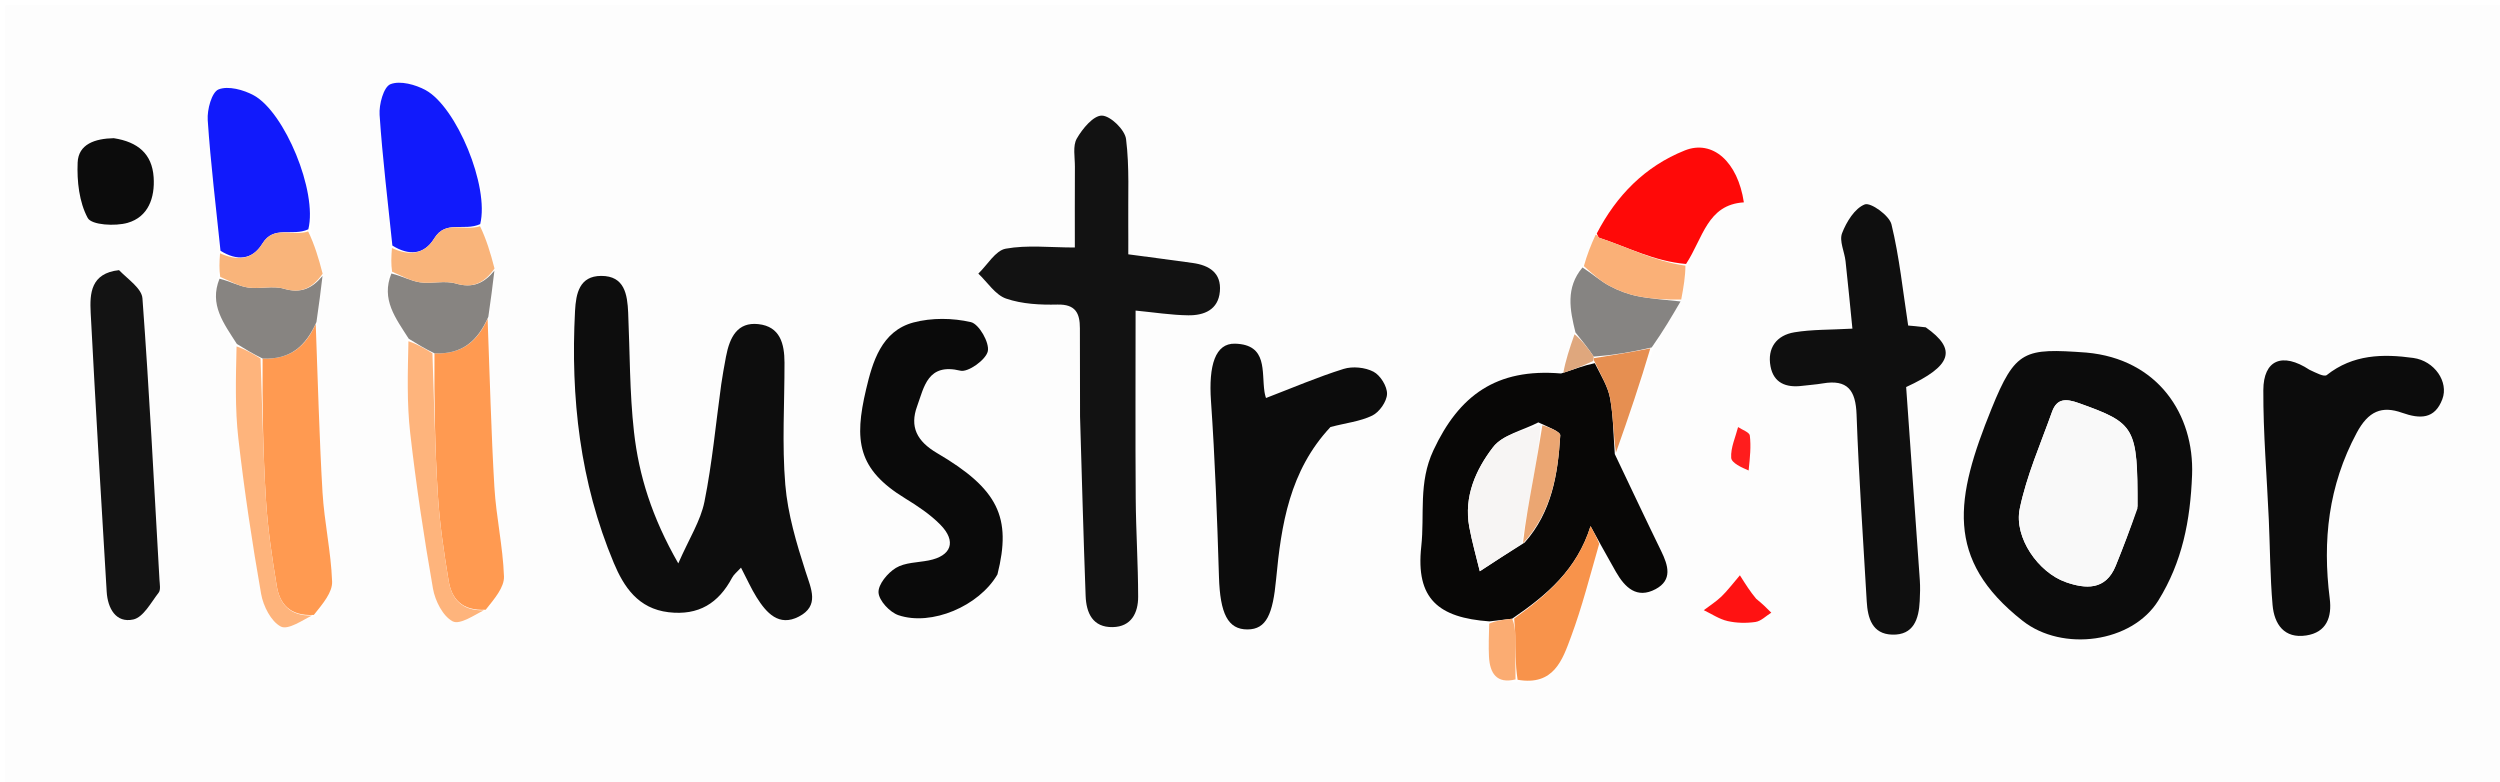
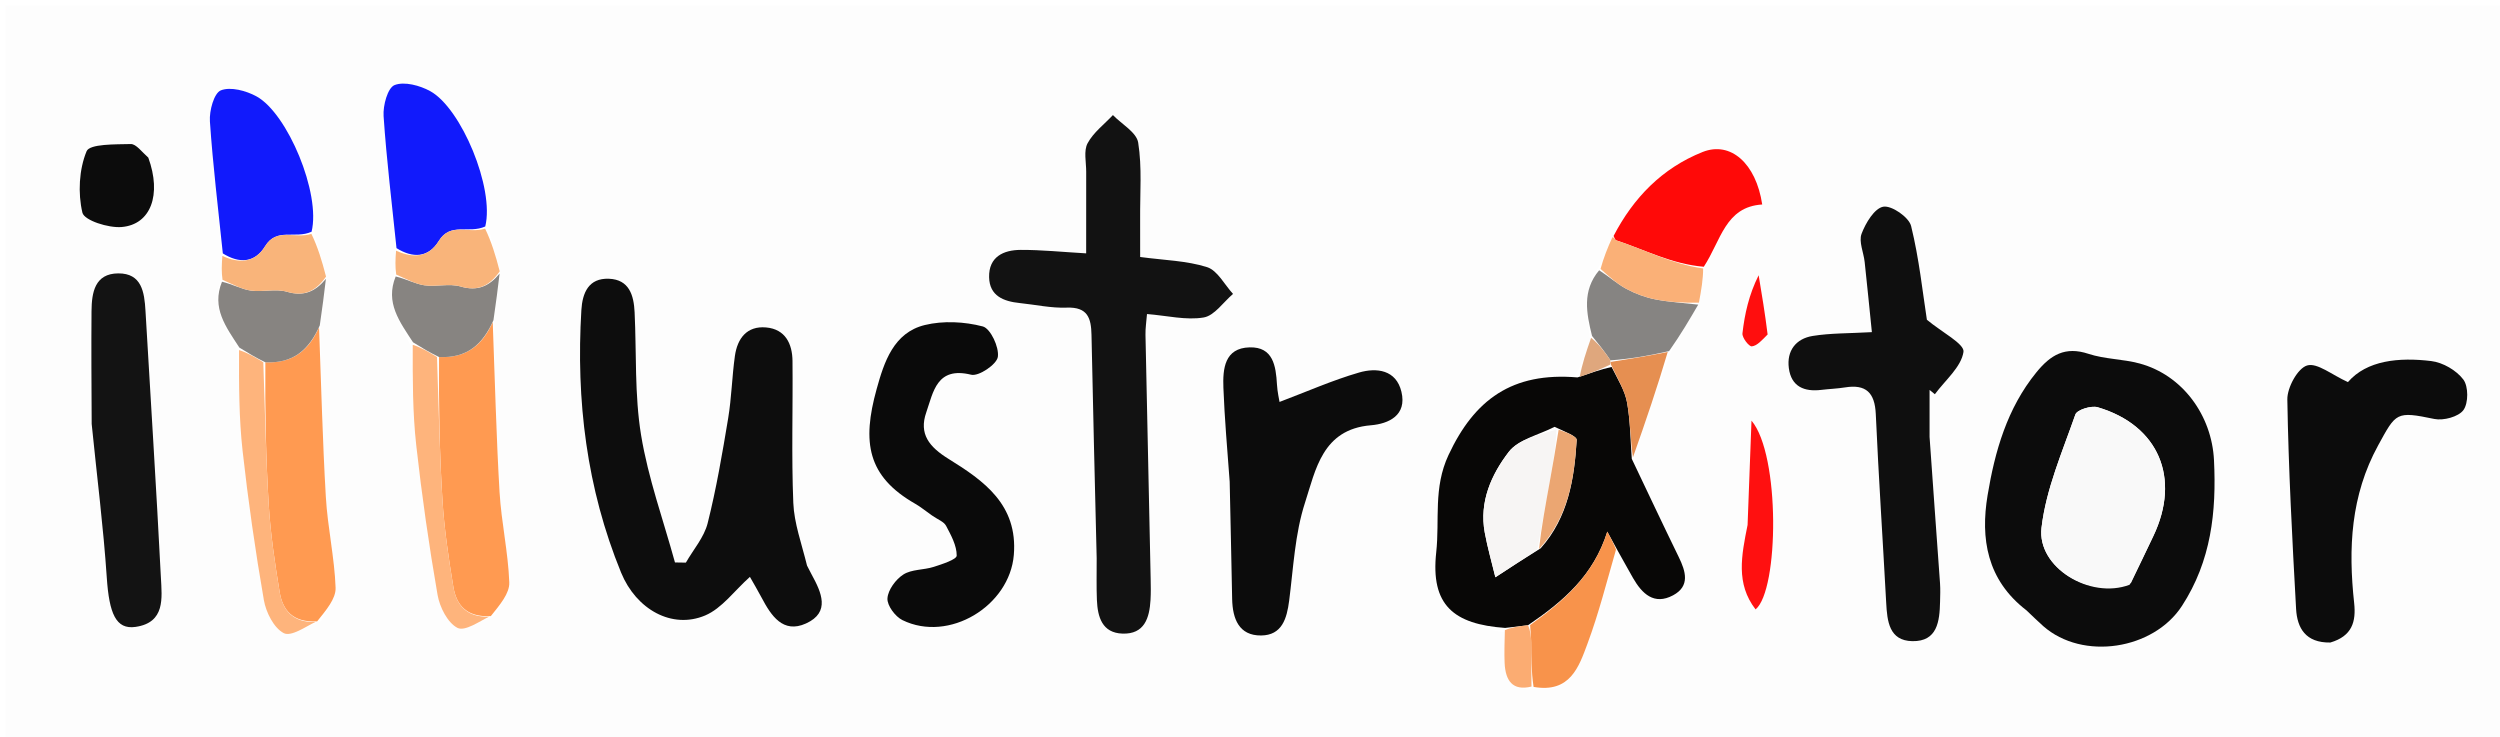
- <svg xmlns="http://www.w3.org/2000/svg" version="1.1" id="Layer_1" x="0px" y="0px" width="100%" viewBox="0 0 480 150" enable-background="new 0 0 480 150" xml:space="preserve">
-   <path fill="#FDFDFD" opacity="1" stroke="none" d=" M309,151   C206,151 103.5,151 1,151   C1,101 1,51 1,1   C161,1 321,1 481,1   C481,51 481,101 481,151   C423.833,151 366.667,151 309,151  M291.839,130.961   C298.344,131.729 299.991,126.697 301.639,122.257   C303.764,116.531 305.274,110.577 307.651,105.104   C308.525,106.679 309.378,108.267 310.276,109.828   C311.993,112.812 314.282,115.034 317.877,113.113   C321.153,111.362 320.297,108.572 318.954,105.821   C315.933,99.634 313.006,93.4 310.488,86.611   C312.731,79.962 314.975,73.312 317.742,66.33   C319.382,63.513 321.023,60.696 322.925,57.146   C323.263,55.062 323.601,52.978 324.185,50.248   C327.001,45.684 327.785,39.295 334.822,38.853   C333.652,31.038 328.811,26.753 323.484,28.882   C315.821,31.945 310.358,37.548 306.137,45.319   C305.418,47.123 304.699,48.928 303.452,51.249   C300.558,55.246 301.42,59.53 302.129,64.53   C301.35,66.897 300.571,69.264 298.926,71.857   C287.272,70.653 280.128,75.952 275.215,86.461   C272.293,92.709 273.557,98.776 272.883,104.922   C271.779,114.992 276.197,118.603 285.873,120.164   C285.869,122.118 285.787,124.076 285.881,126.026   C286.036,129.257 287.355,131.35 291.839,130.961  M74.745,52.636   C73.124,57.499 75.969,61.096 78.086,65.809   C78.283,71.602 78.104,77.438 78.761,83.179   C79.905,93.168 81.397,103.128 83.134,113.032   C83.543,115.36 85.038,118.321 86.915,119.297   C88.318,120.027 91.137,118.034 94.016,117.024   C94.988,114.904 96.839,112.753 96.765,110.67   C96.56,104.927 95.258,99.23 94.92,93.483   C94.289,82.733 94.033,71.961 93.898,60.46   C94.24,57.633 94.582,54.805 94.973,51.134   C94.175,48.536 93.378,45.937 92.641,42.53   C93.991,35.78 87.647,20.561 81.744,17.317   C79.774,16.234 76.813,15.433 74.964,16.166   C73.655,16.686 72.746,20.047 72.882,22.058   C73.447,30.437 74.476,38.785 75.164,48.108   C75.114,49.386 75.064,50.665 74.745,52.636  M41.745,53.636   C40.124,58.499 42.969,62.096 45.086,66.809   C45.283,72.602 45.104,78.438 45.761,84.179   C46.905,94.168 48.397,104.128 50.134,114.032   C50.543,116.36 52.038,119.321 53.915,120.297   C55.318,121.027 58.137,119.034 61.016,118.024   C61.988,115.904 63.839,113.753 63.765,111.67   C63.56,105.927 62.258,100.23 61.92,94.483   C61.289,83.733 61.033,72.961 60.898,61.46   C61.24,58.633 61.582,55.805 61.973,52.134   C61.175,49.536 60.378,46.937 59.641,43.53   C60.991,36.78 54.647,21.561 48.744,18.317   C46.774,17.234 43.813,16.433 41.964,17.166   C40.655,17.686 39.746,21.047 39.882,23.058   C40.447,31.437 41.476,39.785 42.164,49.108   C42.114,50.387 42.064,51.665 41.745,53.636  M139.293,68.873   C139.018,70.513 138.705,72.149 138.477,73.796   C137.436,81.313 136.747,88.899 135.255,96.325   C134.516,100.006 132.318,103.394 130.231,108.17   C125.151,99.294 122.66,91.275 121.724,82.913   C120.876,75.341 120.944,67.667 120.61,60.038   C120.456,56.509 119.906,52.957 115.421,52.974   C111.262,52.99 110.583,56.324 110.406,59.7   C109.531,76.34 111.364,92.601 117.842,108.069   C119.771,112.674 122.516,116.862 128.376,117.549   C134.132,118.225 137.966,115.821 140.575,110.902   C140.901,110.286 141.515,109.823 142.272,108.983   C143.436,111.219 144.236,113.036 145.281,114.7   C147.149,117.674 149.545,120.379 153.378,118.386   C157.365,116.312 155.759,113.115 154.674,109.744   C152.927,104.317 151.251,98.707 150.778,93.07   C150.127,85.304 150.639,77.442 150.624,69.621   C150.617,66.03 149.801,62.677 145.589,62.23   C141.634,61.81 140.113,64.652 139.293,68.873  M207.369,80.499   C207.718,91.798 208.027,103.099 208.44,114.396   C208.561,117.689 209.792,120.482 213.652,120.405   C217.211,120.335 218.528,117.671 218.525,114.588   C218.518,108.275 218.102,101.963 218.058,95.649   C217.974,83.738 218.034,71.826 218.034,59.632   C221.565,59.971 224.847,60.497 228.135,60.539   C231.163,60.577 233.915,59.503 234.218,55.939   C234.521,52.38 232.164,50.934 229.01,50.492   C224.958,49.923 220.9,49.4 216.631,48.829   C216.631,46.776 216.648,44.961 216.628,43.146   C216.567,37.654 216.878,32.113 216.202,26.696   C215.979,24.915 213.208,22.225 211.562,22.196   C209.933,22.167 207.817,24.722 206.74,26.613   C205.936,28.026 206.391,30.186 206.381,32.015   C206.351,37.302 206.37,42.59 206.37,47.52   C201.582,47.52 197.227,46.999 193.102,47.746   C191.124,48.104 189.581,50.862 187.841,52.534   C189.598,54.193 191.093,56.615 193.174,57.33   C196.238,58.382 199.729,58.555 203.023,58.476   C206.507,58.392 207.336,60.133 207.34,63.011   C207.347,68.507 207.359,74.003 207.369,80.499  M400.153,67.676   C388.679,66.84 386.967,67.13 382.368,78.49   C375.452,95.573 373.268,107.351 388.356,119.206   C395.989,125.203 409.353,123.448 414.405,115.293   C418.989,107.894 420.543,99.974 420.879,91.192   C421.321,79.606 414.334,68.918 400.153,67.676  M369.339,62.754   C368.207,62.658 367.075,62.563 366.369,62.503   C365.34,55.808 364.683,49.338 363.162,43.078   C362.746,41.367 359.163,38.811 358.041,39.246   C356.114,39.992 354.511,42.605 353.675,44.782   C353.106,46.263 354.142,48.329 354.344,50.146   C354.812,54.372 355.21,58.607 355.662,63.099   C351.412,63.336 347.914,63.24 344.524,63.802   C341.097,64.37 339.28,66.804 339.938,70.337   C340.538,73.553 342.952,74.466 345.986,74.086   C347.307,73.921 348.642,73.841 349.952,73.616   C354.736,72.794 356.296,74.932 356.461,79.591   C356.884,91.554 357.731,103.502 358.411,115.456   C358.595,118.696 359.473,121.729 363.286,121.849   C367.422,121.98 368.417,118.855 368.587,115.396   C368.653,114.066 368.698,112.724 368.606,111.398   C367.745,98.972 366.852,86.548 365.981,74.312   C374.768,70.259 375.804,67.107 369.339,62.754  M191.697,109.944   C194.26,99.337 191.681,93.896 179.925,86.999   C176.03,84.714 174.644,81.946 176.086,78.003   C177.434,74.312 178.096,69.64 184.398,71.171   C185.88,71.531 189.315,69.064 189.661,67.432   C190.012,65.78 187.96,62.204 186.413,61.848   C182.909,61.04 178.882,60.989 175.406,61.909   C169.22,63.547 167.521,69.549 166.299,74.716   C163.96,84.605 164.64,90.088 173.77,95.675   C176.166,97.141 178.579,98.744 180.534,100.727   C183.714,103.953 182.676,106.753 178.29,107.608   C176.166,108.022 173.756,107.984 172.013,109.038   C170.43,109.995 168.584,112.215 168.677,113.768   C168.771,115.336 170.842,117.556 172.51,118.119   C178.841,120.26 187.98,116.381 191.697,109.944  M255.811,81.843   C258.391,81.204 261.147,80.928 263.481,79.787   C264.843,79.121 266.268,77.094 266.311,75.64   C266.353,74.189 265.035,72.063 263.715,71.37   C262.115,70.53 259.704,70.29 257.97,70.832   C252.951,72.401 248.095,74.492 243.075,76.416   C243.094,76.489 242.88,75.878 242.784,75.249   C242.191,71.351 243.431,66.162 237.133,65.986   C233.334,65.879 232.034,70.134 232.508,76.986   C233.287,88.232 233.698,99.508 234.042,110.778   C234.256,117.791 235.74,120.878 239.537,120.852   C243.168,120.827 244.384,117.902 245.014,111.211   C245.996,100.77 247.588,90.389 255.811,81.843  M443.161,70.65   C438.192,67.565 434.582,69.109 434.559,74.906   C434.526,83.184 435.241,91.464 435.609,99.745   C435.852,105.214 435.859,110.703 436.332,116.151   C436.651,119.834 438.561,122.659 442.806,122.008   C446.694,121.413 447.761,118.491 447.31,114.93   C445.9,103.811 447.048,93.259 452.483,83.113   C454.731,78.915 457.314,77.876 461.187,79.248   C464.682,80.487 467.486,80.477 468.934,76.634   C470.178,73.329 467.437,69.292 463.359,68.725   C457.519,67.914 451.76,68.031 446.743,72.008   C446.224,72.419 444.727,71.597 443.161,70.65  M22.506,51.84   C17.417,52.464 17.216,56.324 17.41,60.049   C18.343,77.915 19.4,95.774 20.485,113.631   C20.675,116.763 22.233,119.681 25.596,118.939   C27.521,118.515 28.99,115.686 30.465,113.785   C30.881,113.25 30.667,112.166 30.62,111.341   C29.598,93.316 28.678,75.282 27.349,57.279   C27.21,55.392 24.638,53.685 22.506,51.84  M21.467,26.495   C18.209,26.609 15.054,27.684 14.907,31.206   C14.758,34.785 15.198,38.812 16.843,41.851   C17.582,43.217 22.117,43.473 24.512,42.784   C28.464,41.647 29.766,37.98 29.499,34.022   C29.199,29.556 26.486,27.247 21.467,26.495  M336.829,114.847   C336.024,113.57 335.218,112.292 334.062,110.457   C332.588,112.172 331.641,113.452 330.509,114.538   C329.486,115.52 328.26,116.29 327.123,117.153   C328.636,117.873 330.084,118.872 331.678,119.239   C333.401,119.635 335.294,119.674 337.047,119.418   C338.124,119.26 339.077,118.256 340.086,117.633   C339.243,116.786 338.399,115.94 336.829,114.847  M335.965,89.963   C336.002,87.843 336.218,85.7 335.965,83.615   C335.89,82.993 334.5,82.53 333.712,81.995   C333.21,83.965 332.266,85.964 332.387,87.896   C332.449,88.892 334.405,89.77 335.965,89.963  z" />
-   <path fill="#0D0D0D" opacity="1" stroke="none" d=" M139.389,68.478   C140.113,64.652 141.634,61.81 145.589,62.23   C149.801,62.677 150.617,66.03 150.624,69.621   C150.639,77.442 150.127,85.304 150.778,93.07   C151.251,98.707 152.927,104.317 154.674,109.744   C155.759,113.115 157.365,116.312 153.378,118.386   C149.545,120.379 147.149,117.674 145.281,114.7   C144.236,113.036 143.436,111.219 142.272,108.983   C141.515,109.823 140.901,110.286 140.575,110.902   C137.966,115.821 134.132,118.225 128.376,117.549   C122.516,116.862 119.771,112.674 117.842,108.069   C111.364,92.601 109.531,76.34 110.406,59.7   C110.583,56.324 111.262,52.99 115.421,52.974   C119.906,52.957 120.456,56.509 120.61,60.038   C120.944,67.667 120.876,75.341 121.724,82.913   C122.66,91.275 125.151,99.294 130.231,108.17   C132.318,103.394 134.516,100.006 135.255,96.325   C136.747,88.899 137.436,81.313 138.477,73.796   C138.705,72.149 139.018,70.513 139.389,68.478  z" />
-   <path fill="#121212" opacity="1" stroke="none" d=" M207.369,79.999   C207.359,74.003 207.347,68.507 207.34,63.011   C207.336,60.133 206.507,58.392 203.023,58.476   C199.729,58.555 196.238,58.382 193.174,57.33   C191.093,56.615 189.598,54.193 187.841,52.534   C189.581,50.862 191.124,48.104 193.102,47.746   C197.227,46.999 201.582,47.52 206.37,47.52   C206.37,42.59 206.351,37.302 206.381,32.015   C206.391,30.186 205.936,28.026 206.74,26.613   C207.817,24.722 209.933,22.167 211.562,22.196   C213.208,22.225 215.979,24.915 216.202,26.696   C216.878,32.113 216.567,37.654 216.628,43.146   C216.648,44.961 216.631,46.776 216.631,48.829   C220.9,49.4 224.958,49.923 229.01,50.492   C232.164,50.934 234.521,52.38 234.218,55.939   C233.915,59.503 231.163,60.577 228.135,60.539   C224.847,60.497 221.565,59.971 218.034,59.632   C218.034,71.826 217.974,83.738 218.058,95.649   C218.102,101.963 218.518,108.275 218.525,114.588   C218.528,117.671 217.211,120.335 213.652,120.405   C209.792,120.482 208.561,117.689 208.44,114.396   C208.027,103.099 207.718,91.798 207.369,79.999  z" />
-   <path fill="#0C0C0C" opacity="1" stroke="none" d=" M400.567,67.693   C414.334,68.918 421.321,79.606 420.879,91.192   C420.543,99.974 418.989,107.894 414.405,115.293   C409.353,123.448 395.989,125.203 388.356,119.206   C373.268,107.351 375.452,95.573 382.368,78.49   C386.967,67.13 388.679,66.84 400.567,67.693  M410.406,97.173   C410.436,81.946 409.973,81.279 399.146,77.402   C396.69,76.522 394.928,76.442 393.99,79.073   C391.791,85.241 389.1,91.327 387.788,97.69   C386.656,103.185 391.338,109.911 396.642,111.772   C400.38,113.082 404.283,113.417 406.219,108.624   C407.635,105.12 408.996,101.594 410.406,97.173  z" />
-   <path fill="#080706" opacity="1" stroke="none" d=" M310.04,87.185   C313.006,93.4 315.933,99.634 318.954,105.821   C320.297,108.572 321.153,111.362 317.877,113.113   C314.282,115.034 311.993,112.812 310.276,109.828   C309.378,108.267 308.525,106.679 307.347,104.599   C306.591,103.254 306.139,102.413 305.385,101.011   C302.789,109.345 296.998,114.263 290.321,118.796   C288.606,118.989 287.291,119.148 285.976,119.307   C276.197,118.603 271.779,114.992 272.883,104.922   C273.557,98.776 272.293,92.709 275.215,86.461   C280.128,75.952 287.272,70.653 299.725,71.71   C302.311,70.866 304.098,70.169 306.202,69.728   C307.426,72.15 308.741,74.243 309.144,76.499   C309.769,80.003 309.773,83.617 310.04,87.185  M292.741,104.165   C297.958,98.294 299.119,91.013 299.572,83.595   C299.615,82.88 297.343,82.024 295.357,81.1   C292.393,82.636 288.508,83.465 286.665,85.863   C283.372,90.149 281.031,95.333 282.098,101.162   C282.623,104.029 283.438,106.842 284.121,109.68   C286.773,107.947 289.425,106.214 292.741,104.165  z" />
-   <path fill="#0F0F0F" opacity="1" stroke="none" d=" M369.741,62.846   C375.804,67.107 374.768,70.259 365.981,74.312   C366.852,86.548 367.745,98.972 368.606,111.398   C368.698,112.724 368.653,114.066 368.587,115.396   C368.417,118.855 367.422,121.98 363.286,121.849   C359.473,121.729 358.595,118.696 358.411,115.456   C357.731,103.502 356.884,91.554 356.461,79.591   C356.296,74.932 354.736,72.794 349.952,73.616   C348.642,73.841 347.307,73.921 345.986,74.086   C342.952,74.466 340.538,73.553 339.938,70.337   C339.28,66.804 341.097,64.37 344.524,63.802   C347.914,63.24 351.412,63.336 355.662,63.099   C355.21,58.607 354.812,54.372 354.344,50.146   C354.142,48.329 353.106,46.263 353.675,44.782   C354.511,42.605 356.114,39.992 358.041,39.246   C359.163,38.811 362.746,41.367 363.162,43.078   C364.683,49.338 365.34,55.808 366.369,62.503   C367.075,62.563 368.207,62.658 369.741,62.846  z" />
-   <path fill="#0A0A0A" opacity="1" stroke="none" d=" M191.512,110.283   C187.98,116.381 178.841,120.26 172.51,118.119   C170.842,117.556 168.771,115.336 168.677,113.768   C168.584,112.215 170.43,109.995 172.013,109.038   C173.756,107.984 176.166,108.022 178.29,107.608   C182.676,106.753 183.714,103.953 180.534,100.727   C178.579,98.744 176.166,97.141 173.77,95.675   C164.64,90.088 163.96,84.605 166.299,74.716   C167.521,69.549 169.22,63.547 175.406,61.909   C178.882,60.989 182.909,61.04 186.413,61.848   C187.96,62.204 190.012,65.78 189.661,67.432   C189.315,69.064 185.88,71.531 184.398,71.171   C178.096,69.64 177.434,74.312 176.086,78.003   C174.644,81.946 176.03,84.714 179.925,86.999   C191.681,93.896 194.26,99.337 191.512,110.283  z" />
-   <path fill="#0C0C0C" opacity="1" stroke="none" d=" M255.449,81.991   C247.588,90.389 245.996,100.77 245.014,111.211   C244.384,117.902 243.168,120.827 239.537,120.852   C235.74,120.878 234.256,117.791 234.042,110.778   C233.698,99.508 233.287,88.232 232.508,76.986   C232.034,70.134 233.334,65.879 237.133,65.986   C243.431,66.162 242.191,71.351 242.784,75.249   C242.88,75.878 243.094,76.489 243.075,76.416   C248.095,74.492 252.951,72.401 257.97,70.832   C259.704,70.29 262.115,70.53 263.715,71.37   C265.035,72.063 266.353,74.189 266.311,75.64   C266.268,77.094 264.843,79.121 263.481,79.787   C261.147,80.928 258.391,81.204 255.449,81.991  z" />
-   <path fill="#0C0C0C" opacity="1" stroke="none" d=" M443.423,70.999   C444.727,71.597 446.224,72.419 446.743,72.008   C451.76,68.031 457.519,67.914 463.359,68.725   C467.437,69.292 470.178,73.329 468.934,76.634   C467.486,80.477 464.682,80.487 461.187,79.248   C457.314,77.876 454.731,78.915 452.483,83.113   C447.048,93.259 445.9,103.811 447.31,114.93   C447.761,118.491 446.694,121.413 442.806,122.008   C438.561,122.659 436.651,119.834 436.332,116.151   C435.859,110.703 435.852,105.214 435.609,99.745   C435.241,91.464 434.526,83.184 434.559,74.906   C434.582,69.109 438.192,67.565 443.423,70.999  z" />
-   <path fill="#131313" opacity="1" stroke="none" d=" M22.85,51.867   C24.638,53.685 27.21,55.392 27.349,57.279   C28.678,75.282 29.598,93.316 30.62,111.341   C30.667,112.166 30.881,113.25 30.465,113.785   C28.99,115.686 27.521,118.515 25.596,118.939   C22.233,119.681 20.675,116.763 20.485,113.631   C19.4,95.774 18.343,77.915 17.41,60.049   C17.216,56.324 17.417,52.464 22.85,51.867  z" />
-   <path fill="#FF9A51" opacity="1" stroke="none" d=" M60.621,62.197   C61.033,72.961 61.289,83.733 61.92,94.483   C62.258,100.23 63.56,105.927 63.765,111.67   C63.839,113.753 61.988,115.904 60.255,118.067   C55.558,118.303 53.697,115.87 53.139,112.498   C52.233,107.03 51.413,101.518 51.069,95.993   C50.506,86.954 50.353,77.889 50.419,68.836   C55.747,69.087 58.725,66.442 60.621,62.197  z" />
-   <path fill="#FF9A51" opacity="1" stroke="none" d=" M93.621,61.197   C94.033,71.961 94.289,82.733 94.92,93.483   C95.258,99.23 96.56,104.927 96.765,110.67   C96.839,112.753 94.988,114.904 93.255,117.067   C88.558,117.302 86.697,114.87 86.139,111.498   C85.233,106.03 84.413,100.518 84.069,94.993   C83.506,85.954 83.353,76.889 83.419,67.836   C88.747,68.087 91.725,65.442 93.621,61.197  z" />
-   <path fill="#111AFC" opacity="1" stroke="none" d=" M75.335,47.145   C74.476,38.785 73.447,30.437 72.882,22.058   C72.746,20.047 73.655,16.686 74.964,16.166   C76.813,15.433 79.774,16.234 81.744,17.317   C87.647,20.561 93.991,35.78 92.198,43.03   C89.03,44.466 85.587,42.168 83.374,45.777   C81.393,49.008 78.426,49.08 75.335,47.145  z" />
-   <path fill="#111AFC" opacity="1" stroke="none" d=" M42.335,48.145   C41.476,39.785 40.447,31.437 39.882,23.058   C39.746,21.047 40.655,17.686 41.964,17.166   C43.813,16.433 46.774,17.234 48.744,18.317   C54.647,21.561 60.991,36.78 59.198,44.03   C56.03,45.466 52.587,43.168 50.374,46.777   C48.393,50.008 45.426,50.08 42.335,48.145  z" />
-   <path fill="#FF0908" opacity="1" stroke="none" d=" M306.577,44.831   C310.358,37.548 315.821,31.945 323.484,28.882   C328.811,26.753 333.652,31.038 334.822,38.853   C327.785,39.295 327.001,45.684 323.722,50.683   C317.574,50.168 312.483,47.443 307.075,45.662   C306.843,45.586 306.74,45.117 306.577,44.831  z" />
-   <path fill="#FEB47C" opacity="1" stroke="none" d=" M83.028,67.835   C83.353,76.889 83.506,85.954 84.069,94.993   C84.413,100.518 85.233,106.03 86.139,111.498   C86.697,114.87 88.558,117.302 92.91,117.182   C91.137,118.034 88.318,120.027 86.915,119.297   C85.038,118.321 83.543,115.36 83.134,113.032   C81.397,103.128 79.905,93.168 78.761,83.179   C78.104,77.438 78.283,71.602 78.419,65.514   C80.176,66.091 81.602,66.963 83.028,67.835  z" />
-   <path fill="#FEB47C" opacity="1" stroke="none" d=" M50.028,68.835   C50.353,77.889 50.506,86.954 51.069,95.993   C51.413,101.518 52.233,107.03 53.139,112.498   C53.697,115.87 55.558,118.303 59.91,118.182   C58.137,119.034 55.318,121.027 53.915,120.297   C52.038,119.321 50.543,116.36 50.134,114.032   C48.397,104.128 46.905,94.168 45.761,84.179   C45.104,78.438 45.283,72.602 45.418,66.514   C47.176,67.091 48.602,67.963 50.028,68.835  z" />
-   <path fill="#878481" opacity="1" stroke="none" d=" M50.419,68.836   C48.602,67.963 47.176,67.091 45.48,66.041   C42.969,62.096 40.124,58.499 42.145,53.514   C44.242,54.022 45.895,54.957 47.646,55.208   C49.905,55.532 52.389,54.808 54.51,55.435   C57.793,56.403 59.969,55.35 61.924,52.978   C61.582,55.805 61.24,58.633 60.76,61.829   C58.725,66.442 55.747,69.087 50.419,68.836  z" />
-   <path fill="#878481" opacity="1" stroke="none" d=" M83.419,67.836   C81.602,66.963 80.176,66.091 78.48,65.041   C75.969,61.096 73.124,57.499 75.145,52.514   C77.242,53.022 78.895,53.957 80.646,54.208   C82.905,54.531 85.389,53.808 87.51,54.435   C90.793,55.403 92.969,54.35 94.924,51.978   C94.582,54.805 94.24,57.633 93.76,60.829   C91.725,65.442 88.747,68.087 83.419,67.836  z" />
-   <path fill="#0C0C0C" opacity="1" stroke="none" d=" M21.838,26.531   C26.486,27.247 29.199,29.556 29.499,34.022   C29.766,37.98 28.464,41.647 24.512,42.784   C22.117,43.473 17.582,43.217 16.843,41.851   C15.198,38.812 14.758,34.785 14.907,31.206   C15.054,27.684 18.209,26.609 21.838,26.531  z" />
-   <path fill="#868482" opacity="1" stroke="none" d=" M322.663,57.879   C321.023,60.696 319.382,63.513 317.126,66.713   C313.007,67.655 309.504,68.213 305.996,68.467   C304.824,66.718 303.657,65.274 302.49,63.831   C301.42,59.53 300.558,55.246 303.838,51.354   C305.808,52.618 307.292,53.966 309.006,54.884   C310.701,55.791 312.583,56.498 314.467,56.872   C317.159,57.408 319.927,57.562 322.663,57.879  z" />
-   <path fill="#F8934B" opacity="1" stroke="none" d=" M290.721,118.762   C296.998,114.263 302.789,109.345 305.385,101.011   C306.139,102.413 306.591,103.254 307.045,104.408   C305.274,110.577 303.764,116.531 301.639,122.257   C299.991,126.697 298.344,131.729 291.378,130.514   C290.923,127.418 290.951,124.767 290.926,122.116   C290.916,120.998 290.793,119.88 290.721,118.762  z" />
-   <path fill="#F9B47A" opacity="1" stroke="none" d=" M94.949,51.556   C92.969,54.35 90.793,55.403 87.51,54.435   C85.389,53.808 82.905,54.531 80.646,54.208   C78.895,53.957 77.242,53.022 75.28,52.167   C75.064,50.665 75.114,49.386 75.249,47.626   C78.426,49.08 81.393,49.008 83.374,45.777   C85.587,42.168 89.03,44.466 92.168,43.434   C93.378,45.937 94.175,48.536 94.949,51.556  z" />
-   <path fill="#F9B47A" opacity="1" stroke="none" d=" M61.949,52.556   C59.969,55.35 57.793,56.403 54.51,55.435   C52.389,54.808 49.905,55.532 47.646,55.208   C45.895,54.957 44.242,54.022 42.28,53.167   C42.064,51.665 42.114,50.387 42.249,48.626   C45.426,50.08 48.393,50.008 50.374,46.777   C52.587,43.168 56.03,45.466 59.168,44.434   C60.378,46.937 61.175,49.536 61.949,52.556  z" />
-   <path fill="#FAB077" opacity="1" stroke="none" d=" M322.794,57.512   C319.927,57.562 317.159,57.408 314.467,56.872   C312.583,56.498 310.701,55.791 309.006,54.884   C307.292,53.966 305.808,52.618 304.102,51.095   C304.699,48.928 305.418,47.123 306.357,45.075   C306.74,45.117 306.843,45.586 307.075,45.662   C312.483,47.443 317.574,50.168 323.6,51.007   C323.601,52.978 323.263,55.062 322.794,57.512  z" />
-   <path fill="#E68F51" opacity="1" stroke="none" d=" M306.001,68.771   C309.504,68.213 313.007,67.655 316.865,66.88   C314.975,73.312 312.731,79.962 310.264,86.898   C309.773,83.617 309.769,80.003 309.144,76.499   C308.741,74.243 307.426,72.15 306.223,69.552   C305.927,69.119 306.001,68.771 306.001,68.771  z" />
-   <path fill="#FF1212" opacity="1" stroke="none" d=" M337.192,114.97   C338.399,115.94 339.243,116.786 340.086,117.633   C339.077,118.256 338.124,119.26 337.047,119.418   C335.294,119.674 333.401,119.635 331.678,119.239   C330.084,118.872 328.636,117.873 327.123,117.153   C328.26,116.29 329.486,115.52 330.509,114.538   C331.641,113.452 332.588,112.172 334.062,110.457   C335.218,112.292 336.024,113.57 337.192,114.97  z" />
-   <path fill="#FBAC72" opacity="1" stroke="none" d=" M290.321,118.796   C290.793,119.88 290.916,120.998 290.926,122.116   C290.951,124.767 290.923,127.418 290.983,130.447   C287.355,131.35 286.036,129.257 285.881,126.026   C285.787,124.076 285.869,122.118 285.924,119.735   C287.291,119.148 288.606,118.989 290.321,118.796  z" />
-   <path fill="#FF1D1D" opacity="1" stroke="none" d=" M335.735,90.332   C334.405,89.77 332.449,88.892 332.387,87.896   C332.266,85.964 333.21,83.965 333.712,81.995   C334.5,82.53 335.89,82.993 335.965,83.615   C336.218,85.7 336.002,87.843 335.735,90.332  z" />
-   <path fill="#DFA77D" opacity="1" stroke="none" d=" M305.996,68.467   C306.001,68.771 305.927,69.119 305.906,69.296   C304.098,70.169 302.311,70.866 300.158,71.597   C300.571,69.264 301.35,66.897 302.31,64.18   C303.657,65.274 304.824,66.718 305.996,68.467  z" />
-   <path fill="#F9F9F9" opacity="1" stroke="none" d=" M410.393,97.625   C408.996,101.594 407.635,105.12 406.219,108.624   C404.283,113.417 400.38,113.082 396.642,111.772   C391.338,109.911 386.656,103.185 387.788,97.69   C389.1,91.327 391.791,85.241 393.99,79.073   C394.928,76.442 396.69,76.522 399.146,77.402   C409.973,81.279 410.436,81.946 410.393,97.625  z" />
-   <path fill="#F7F5F4" opacity="1" stroke="none" d=" M292.077,104.481   C289.425,106.214 286.773,107.947 284.121,109.68   C283.438,106.842 282.623,104.029 282.098,101.162   C281.031,95.333 283.372,90.149 286.665,85.863   C288.508,83.465 292.393,82.636 295.745,81.591   C295.569,85.255 295.015,88.43 294.44,91.6   C293.661,95.895 292.866,100.188 292.077,104.481  z" />
-   <path fill="#EBA672" opacity="1" stroke="none" d=" M292.409,104.323   C292.866,100.188 293.661,95.895 294.44,91.6   C295.015,88.43 295.569,85.255 296.139,81.658   C297.343,82.024 299.615,82.88 299.572,83.595   C299.119,91.013 297.958,98.294 292.409,104.323  z" />
+ <svg xmlns="http://www.w3.org/2000/svg" version="1.1" id="Layer_1" x="0px" y="0px" width="100%" viewBox="0 0 475 140" enable-background="new 0 0 475 140" xml:space="preserve">
+   <path fill="#FDFDFD" opacity="1" stroke="none" d=" M308,141   C205.333,141 103.167,141 1,141   C1,94.333 1,47.667 1,1   C159.333,1 317.666,1 476,1   C476,47.667 476,94.333 476,141   C420.167,141 364.333,141 308,141  M291.839,130.96   C298.344,131.728 299.991,126.696 301.639,122.256   C303.764,116.53 305.274,110.576 307.652,105.103   C308.525,106.678 309.378,108.266 310.276,109.827   C311.993,112.81 314.281,115.034 317.876,113.113   C321.153,111.362 320.297,108.571 318.954,105.821   C315.932,99.634 313.005,93.4 310.481,86.6   C312.727,79.954 314.973,73.308 317.741,66.329   C319.381,63.512 321.022,60.696 322.924,57.146   C323.262,55.062 323.601,52.978 324.185,50.247   C327.001,45.685 327.783,39.294 334.821,38.853   C333.652,31.039 328.808,26.756 323.484,28.883   C315.819,31.946 310.362,37.551 306.138,45.32   C305.419,47.124 304.7,48.929 303.453,51.25   C300.558,55.247 301.422,59.531 302.13,64.53   C301.351,66.897 300.572,69.264 298.926,71.858   C287.273,70.654 280.129,75.952 275.215,86.461   C272.294,92.709 273.558,98.776 272.884,104.922   C271.78,114.99 276.195,118.602 285.873,120.163   C285.87,122.117 285.787,124.075 285.881,126.025   C286.037,129.256 287.355,131.349 291.839,130.96  M74.812,52.665   C73.152,57.509 75.927,61.117 78.087,65.808   C78.397,72.089 78.397,78.404 79.09,84.642   C80.145,94.141 81.502,103.618 83.137,113.033   C83.541,115.36 85.039,118.321 86.915,119.296   C88.319,120.026 91.137,118.034 94.015,117.023   C94.987,114.903 96.839,112.752 96.764,110.67   C96.557,104.927 95.252,99.231 94.915,93.484   C94.284,82.734 94.03,71.961 93.898,60.46   C94.24,57.633 94.582,54.806 94.972,51.135   C94.175,48.536 93.377,45.937 92.641,42.53   C93.991,35.78 87.647,20.562 81.744,17.318   C79.774,16.235 76.813,15.434 74.964,16.167   C73.655,16.686 72.747,20.048 72.882,22.058   C73.448,30.437 74.476,38.785 75.165,48.108   C75.115,49.387 75.065,50.666 74.812,52.665  M61.972,52.135   C61.175,49.536 60.377,46.937 59.641,43.53   C60.991,36.78 54.647,21.562 48.744,18.318   C46.774,17.235 43.813,16.434 41.964,17.167   C40.655,17.686 39.747,21.048 39.882,23.058   C40.448,31.437 41.476,39.785 42.165,49.108   C42.115,50.387 42.065,51.666 41.812,53.665   C40.153,58.509 42.927,62.117 45.087,66.808   C45.397,73.089 45.397,79.404 46.09,85.642   C47.145,95.141 48.502,104.618 50.137,114.033   C50.541,116.36 52.039,119.321 53.915,120.297   C55.319,121.026 58.137,119.034 61.015,118.023   C61.987,115.903 63.839,113.752 63.764,111.67   C63.557,105.927 62.252,100.231 61.915,94.484   C61.284,83.734 61.03,72.961 60.898,61.46   C61.24,58.633 61.582,55.806 61.972,52.135  M153.149,107.113   C152.304,103.261 150.887,99.431 150.729,95.551   C150.363,86.579 150.665,77.582 150.576,68.597   C150.543,65.305 149.207,62.54 145.564,62.214   C141.91,61.886 140.097,64.305 139.631,67.631   C139.079,71.567 138.998,75.575 138.348,79.491   C137.24,86.167 136.103,92.86 134.453,99.413   C133.78,102.086 131.737,104.414 130.318,106.898   C129.627,106.887 128.936,106.876 128.245,106.866   C126.034,98.813 123.153,90.871 121.807,82.677   C120.552,75.031 120.948,67.117 120.576,59.323   C120.422,56.102 119.553,53.112 115.698,52.962   C111.834,52.811 110.657,55.633 110.459,58.924   C109.428,76.076 111.459,92.787 118.002,108.782   C120.876,115.809 127.684,119.593 133.972,116.94   C137.173,115.59 139.531,112.242 142.483,109.606   C143.131,110.752 143.959,112.14 144.713,113.567   C146.516,116.979 148.773,120.431 153.122,118.466   C157.84,116.334 156.059,112.534 154.205,109.145   C153.966,108.708 153.751,108.257 153.149,107.113  M208.368,106.508   C208.376,109.006 208.307,111.507 208.411,114.001   C208.545,117.219 209.402,120.25 213.263,120.386   C217.44,120.533 218.401,117.425 218.6,113.983   C218.677,112.655 218.654,111.319 218.626,109.987   C218.297,94.525 217.951,79.063 217.641,63.6   C217.615,62.347 217.819,61.091 217.929,59.665   C221.811,59.983 225.374,60.882 228.692,60.322   C230.747,59.975 232.427,57.412 234.276,55.844   C232.652,54.082 231.325,51.387 229.341,50.756   C225.472,49.526 221.236,49.451 216.63,48.827   C216.63,46.445 216.646,43.995 216.627,41.545   C216.589,36.717 217.003,31.815 216.256,27.098   C215.948,25.149 213.131,23.597 211.455,21.864   C209.803,23.626 207.74,25.168 206.64,27.225   C205.87,28.666 206.383,30.81 206.377,32.64   C206.36,37.754 206.371,42.867 206.371,48.139   C201.826,47.877 197.878,47.465 193.932,47.48   C190.649,47.492 187.849,48.803 187.93,52.668   C188.005,56.234 190.683,57.266 193.756,57.581   C196.73,57.886 199.715,58.563 202.672,58.45   C206.655,58.297 207.322,60.42 207.385,63.656   C207.66,77.621 208.031,91.584 208.368,106.508  M385.295,116.203   C386.262,117.12 387.2,118.069 388.199,118.949   C395.726,125.576 409.165,123.45 414.575,115.12   C420.124,106.575 421.143,97.262 420.658,87.426   C420.24,78.934 414.706,71.274 406.516,69.06   C403.344,68.204 399.906,68.25 396.807,67.227   C392.374,65.763 389.624,67.418 386.915,70.743   C381.329,77.598 379.019,85.795 377.637,94.129   C376.289,102.26 377.465,110.157 385.295,116.203  M366.618,82.53   C366.618,79.715 366.618,76.899 366.618,74.084   C366.954,74.357 367.289,74.63 367.625,74.903   C369.584,72.244 372.628,69.748 373.062,66.861   C373.29,65.34 368.96,63.135 366.109,60.755   C365.316,55.66 364.65,49.195 363.111,42.944   C362.699,41.269 359.411,38.999 357.834,39.271   C356.16,39.56 354.471,42.365 353.7,44.414   C353.135,45.916 354.089,47.966 354.286,49.781   C354.761,54.157 355.19,58.538 355.657,63.106   C351.318,63.354 347.817,63.278 344.417,63.828   C341.227,64.344 339.443,66.639 339.88,69.95   C340.345,73.477 342.822,74.476 346.087,74.074   C347.571,73.892 349.076,73.848 350.549,73.609   C354.566,72.959 356.218,74.63 356.399,78.682   C356.935,90.633 357.733,102.572 358.376,114.518   C358.564,118.024 358.927,121.737 363.34,121.82   C368.108,121.911 368.53,118.038 368.611,114.347   C368.637,113.182 368.689,112.011 368.607,110.851   C367.961,101.737 367.285,92.625 366.618,82.53  M177.38,98.139   C178.194,98.716 179.337,99.117 179.753,99.904   C180.7,101.691 181.79,103.672 181.773,105.565   C181.766,106.307 179.005,107.192 177.401,107.708   C175.51,108.317 173.223,108.144 171.645,109.152   C170.19,110.08 168.721,112.075 168.615,113.689   C168.526,115.034 170.09,117.148 171.462,117.821   C180.294,122.155 191.826,115.149 192.627,105.433   C193.415,95.874 186.901,91.326 180.233,87.196   C176.542,84.91 174.562,82.454 175.989,78.357   C177.336,74.488 177.965,69.58 184.525,71.199   C185.958,71.552 189.379,69.238 189.591,67.811   C189.866,65.969 188.195,62.407 186.724,62.022   C183.245,61.111 179.21,60.904 175.726,61.752   C169.766,63.203 167.978,68.818 166.563,73.916   C163.759,84.016 164.768,90.504 173.91,95.727   C174.915,96.301 175.817,97.058 177.38,98.139  M233.717,91.989   C233.843,99.282 233.934,106.575 234.11,113.867   C234.199,117.516 235.365,120.788 239.622,120.741   C243.568,120.697 244.5,117.551 244.941,114.126   C245.744,107.887 246.032,101.434 247.946,95.528   C249.98,89.253 251.242,81.575 260.453,80.804   C263.877,80.517 267.339,78.91 266.273,74.441   C265.271,70.245 261.548,69.815 258.225,70.78   C253.155,72.251 248.286,74.415 243.11,76.369   C243.032,75.862 242.704,74.462 242.623,73.048   C242.42,69.518 241.889,65.886 237.433,65.998   C232.652,66.117 232.308,70.081 232.446,73.689   C232.668,79.486 233.175,85.273 233.717,91.989  M443.157,122.029   C446.913,120.863 447.674,118.108 447.29,114.577   C446.159,104.195 446.622,94.158 451.859,84.601   C455.263,78.387 455.245,78.091 462.514,79.602   C464.253,79.963 467.129,79.189 468.057,77.907   C469.017,76.58 469.017,73.416 468.035,72.111   C466.719,70.362 464.147,68.87 461.952,68.603   C455.761,67.851 449.688,68.463 446.107,72.598   C443.067,71.233 440.269,68.866 438.351,69.439   C436.552,69.978 434.555,73.646 434.593,75.904   C434.814,89.177 435.525,102.445 436.258,115.704   C436.458,119.314 438.058,122.16 443.157,122.029  M17.453,81.015   C18.425,90.583 19.645,100.135 20.287,109.725   C20.745,116.56 22.022,119.646 25.739,119.113   C31.445,118.296 30.766,113.583 30.571,109.728   C29.714,92.827 28.624,75.938 27.641,59.043   C27.436,55.519 26.934,51.913 22.466,51.943   C18.002,51.972 17.419,55.596 17.389,59.114   C17.33,66.107 17.381,73.102 17.453,81.015  M27.963,29.642   C26.922,28.84 25.864,27.343 24.843,27.368   C21.909,27.441 17.037,27.321 16.452,28.735   C15.011,32.218 14.787,36.694 15.655,40.401   C16.002,41.88 20.592,43.346 23.109,43.135   C28.669,42.668 30.743,36.989 27.963,29.642  M332.022,100.207   C330.875,105.556 329.775,110.901 333.558,115.786   C338.003,112.146 338.277,86.38 332.784,79.921   C332.543,86.367 332.301,92.813 332.022,100.207  M335.958,63.15   C335.353,59.533 334.748,55.916 334.143,52.299   C332.287,56.001 331.489,59.649 331.065,63.34   C330.974,64.139 332.3,65.861 332.84,65.808   C333.858,65.707 334.779,64.625 335.958,63.15  z" />
+   <path fill="#0D0D0D" opacity="1" stroke="none" d=" M153.336,107.463   C153.751,108.257 153.966,108.708 154.205,109.145   C156.059,112.534 157.84,116.334 153.122,118.466   C148.773,120.431 146.516,116.979 144.713,113.567   C143.959,112.14 143.131,110.752 142.483,109.606   C139.531,112.242 137.173,115.59 133.972,116.94   C127.684,119.593 120.876,115.809 118.002,108.782   C111.459,92.787 109.428,76.076 110.459,58.924   C110.657,55.633 111.834,52.811 115.698,52.962   C119.553,53.112 120.422,56.102 120.576,59.323   C120.948,67.117 120.552,75.031 121.807,82.677   C123.153,90.871 126.034,98.813 128.245,106.866   C128.936,106.876 129.627,106.887 130.318,106.898   C131.737,104.414 133.78,102.086 134.453,99.413   C136.103,92.86 137.24,86.167 138.348,79.491   C138.998,75.575 139.079,71.567 139.631,67.631   C140.097,64.305 141.91,61.886 145.564,62.214   C149.207,62.54 150.543,65.305 150.576,68.597   C150.665,77.582 150.363,86.579 150.729,95.551   C150.887,99.431 152.304,103.261 153.336,107.463  z" />
+   <path fill="#121212" opacity="1" stroke="none" d=" M208.368,106.028   C208.031,91.584 207.66,77.621 207.385,63.656   C207.322,60.42 206.655,58.297 202.672,58.45   C199.715,58.563 196.73,57.886 193.756,57.581   C190.683,57.266 188.005,56.234 187.93,52.668   C187.849,48.803 190.649,47.492 193.932,47.48   C197.878,47.465 201.826,47.877 206.371,48.139   C206.371,42.867 206.36,37.754 206.377,32.64   C206.383,30.81 205.87,28.666 206.64,27.225   C207.74,25.168 209.803,23.626 211.455,21.864   C213.131,23.597 215.948,25.149 216.256,27.098   C217.003,31.815 216.589,36.717 216.627,41.545   C216.646,43.995 216.63,46.445 216.63,48.827   C221.236,49.451 225.472,49.526 229.341,50.756   C231.325,51.387 232.652,54.082 234.276,55.844   C232.427,57.412 230.747,59.975 228.692,60.322   C225.374,60.882 221.811,59.983 217.929,59.665   C217.819,61.091 217.615,62.347 217.641,63.6   C217.951,79.063 218.297,94.525 218.626,109.987   C218.654,111.319 218.677,112.655 218.6,113.983   C218.401,117.425 217.44,120.533 213.263,120.386   C209.402,120.25 208.545,117.219 208.411,114.001   C208.307,111.507 208.376,109.006 208.368,106.028  z" />
+   <path fill="#0C0C0C" opacity="1" stroke="none" d=" M385.027,115.965   C377.465,110.157 376.289,102.26 377.637,94.129   C379.019,85.795 381.329,77.598 386.915,70.743   C389.624,67.418 392.374,65.763 396.807,67.227   C399.906,68.25 403.344,68.204 406.516,69.06   C414.706,71.274 420.24,78.934 420.658,87.426   C421.143,97.262 420.124,106.575 414.575,115.12   C409.165,123.45 395.726,125.576 388.199,118.949   C387.2,118.069 386.262,117.12 385.027,115.965  M404.874,110.781   C406.294,107.805 407.714,104.828 409.135,101.851   C414.392,90.834 410.142,80.794 398.558,77.377   C397.33,77.015 394.633,77.865 394.324,78.749   C391.85,85.831 388.743,92.935 387.888,100.271   C387.011,107.791 397.081,113.949 404.874,110.781  z" />
+   <path fill="#080706" opacity="1" stroke="none" d=" M285.976,119.307   C276.195,118.602 271.78,114.99 272.884,104.922   C273.558,98.776 272.294,92.709 275.215,86.461   C280.129,75.952 287.273,70.654 299.725,71.71   C302.311,70.866 304.098,70.169 306.202,69.728   C307.426,72.15 308.741,74.243 309.144,76.499   C309.769,80.003 309.773,83.617 310.04,87.185   C313.005,93.4 315.932,99.634 318.954,105.821   C320.297,108.571 321.153,111.362 317.876,113.113   C314.281,115.034 311.993,112.81 310.276,109.827   C309.378,108.266 308.525,106.678 307.347,104.599   C306.59,103.254 306.138,102.413 305.385,101.011   C302.789,109.346 296.998,114.263 290.322,118.796   C288.607,118.989 287.291,119.148 285.976,119.307  M292.741,104.166   C297.957,98.294 299.119,91.013 299.572,83.596   C299.615,82.881 297.343,82.024 295.357,81.1   C292.393,82.636 288.508,83.465 286.665,85.863   C283.372,90.149 281.031,95.332 282.098,101.162   C282.623,104.028 283.438,106.842 284.121,109.68   C286.773,107.947 289.425,106.214 292.741,104.166  z" />
+   <path fill="#0F0F0F" opacity="1" stroke="none" d=" M366.618,83.022   C367.285,92.625 367.961,101.737 368.607,110.851   C368.689,112.011 368.637,113.182 368.611,114.347   C368.53,118.038 368.108,121.911 363.34,121.82   C358.927,121.737 358.564,118.024 358.376,114.518   C357.733,102.572 356.935,90.633 356.399,78.682   C356.218,74.63 354.566,72.959 350.549,73.609   C349.076,73.848 347.571,73.892 346.087,74.074   C342.822,74.476 340.345,73.477 339.88,69.95   C339.443,66.639 341.227,64.344 344.417,63.828   C347.817,63.278 351.318,63.354 355.657,63.106   C355.19,58.538 354.761,54.157 354.286,49.781   C354.089,47.966 353.135,45.916 353.7,44.414   C354.471,42.365 356.16,39.56 357.834,39.271   C359.411,38.999 362.699,41.269 363.111,42.944   C364.65,49.195 365.316,55.66 366.109,60.755   C368.96,63.135 373.29,65.34 373.062,66.861   C372.628,69.748 369.584,72.244 367.625,74.903   C367.289,74.63 366.954,74.357 366.618,74.084   C366.618,76.899 366.618,79.715 366.618,83.022  z" />
+   <path fill="#0A0A0A" opacity="1" stroke="none" d=" M177.073,97.935   C175.817,97.058 174.915,96.301 173.91,95.727   C164.768,90.504 163.759,84.016 166.563,73.916   C167.978,68.818 169.766,63.203 175.726,61.752   C179.21,60.904 183.245,61.111 186.724,62.022   C188.195,62.407 189.866,65.969 189.591,67.811   C189.379,69.238 185.958,71.552 184.525,71.199   C177.965,69.58 177.336,74.488 175.989,78.357   C174.562,82.454 176.542,84.91 180.233,87.196   C186.901,91.326 193.415,95.874 192.627,105.433   C191.826,115.149 180.294,122.155 171.462,117.821   C170.09,117.148 168.526,115.034 168.615,113.689   C168.721,112.075 170.19,110.08 171.645,109.152   C173.223,108.144 175.51,108.317 177.401,107.708   C179.005,107.192 181.766,106.307 181.773,105.565   C181.79,103.672 180.7,101.691 179.753,99.904   C179.337,99.117 178.194,98.716 177.073,97.935  z" />
+   <path fill="#0C0C0C" opacity="1" stroke="none" d=" M233.639,91.527   C233.175,85.273 232.668,79.486 232.446,73.689   C232.308,70.081 232.652,66.117 237.433,65.998   C241.889,65.886 242.42,69.518 242.623,73.048   C242.704,74.462 243.032,75.862 243.11,76.369   C248.286,74.415 253.155,72.251 258.225,70.78   C261.548,69.815 265.271,70.245 266.273,74.441   C267.339,78.91 263.877,80.517 260.453,80.804   C251.242,81.575 249.98,89.253 247.946,95.528   C246.032,101.434 245.744,107.887 244.941,114.126   C244.5,117.551 243.568,120.697 239.622,120.741   C235.365,120.788 234.199,117.516 234.11,113.867   C233.934,106.575 233.843,99.282 233.639,91.527  z" />
+   <path fill="#0C0C0C" opacity="1" stroke="none" d=" M442.766,122.08   C438.058,122.16 436.458,119.314 436.258,115.704   C435.525,102.445 434.814,89.177 434.593,75.904   C434.555,73.646 436.552,69.978 438.351,69.439   C440.269,68.866 443.067,71.233 446.107,72.598   C449.688,68.463 455.761,67.851 461.952,68.603   C464.147,68.87 466.719,70.362 468.035,72.111   C469.017,73.416 469.017,76.58 468.057,77.907   C467.129,79.189 464.253,79.963 462.514,79.602   C455.245,78.091 455.263,78.387 451.859,84.601   C446.622,94.158 446.159,104.195 447.29,114.577   C447.674,118.108 446.913,120.863 442.766,122.08  z" />
+   <path fill="#131313" opacity="1" stroke="none" d=" M17.419,80.555   C17.381,73.102 17.33,66.107 17.389,59.114   C17.419,55.596 18.002,51.972 22.466,51.943   C26.934,51.913 27.436,55.519 27.641,59.043   C28.624,75.938 29.714,92.827 30.571,109.728   C30.766,113.583 31.445,118.296 25.739,119.113   C22.022,119.646 20.745,116.56 20.287,109.725   C19.645,100.135 18.425,90.583 17.419,80.555  z" />
+   <path fill="#FF9A51" opacity="1" stroke="none" d=" M60.62,62.197   C61.03,72.961 61.284,83.734 61.915,94.484   C62.252,100.231 63.557,105.927 63.764,111.67   C63.839,113.752 61.987,115.903 60.254,118.066   C55.557,118.302 53.697,115.869 53.139,112.498   C52.233,107.029 51.413,101.518 51.069,95.992   C50.506,86.953 50.353,77.889 50.419,68.836   C55.746,69.087 58.725,66.443 60.62,62.197  z" />
+   <path fill="#FF9A51" opacity="1" stroke="none" d=" M93.62,61.197   C94.03,71.961 94.284,82.734 94.915,93.484   C95.252,99.231 96.557,104.927 96.764,110.67   C96.839,112.752 94.987,114.903 93.254,117.066   C88.557,117.302 86.697,114.869 86.139,111.498   C85.233,106.029 84.413,100.518 84.069,94.992   C83.506,85.953 83.353,76.889 83.419,67.836   C88.747,68.087 91.725,65.443 93.62,61.197  z" />
+   <path fill="#111AFC" opacity="1" stroke="none" d=" M75.335,47.144   C74.476,38.785 73.448,30.437 72.882,22.058   C72.747,20.048 73.655,16.686 74.964,16.167   C76.813,15.434 79.774,16.235 81.744,17.318   C87.647,20.562 93.991,35.78 92.198,43.03   C89.03,44.465 85.587,42.169 83.374,45.777   C81.393,49.008 78.426,49.081 75.335,47.144  z" />
+   <path fill="#111AFC" opacity="1" stroke="none" d=" M42.335,48.144   C41.476,39.785 40.448,31.437 39.882,23.058   C39.747,21.048 40.655,17.686 41.964,17.167   C43.813,16.434 46.774,17.235 48.744,18.318   C54.647,21.562 60.991,36.78 59.198,44.03   C56.03,45.465 52.587,43.169 50.374,46.777   C48.393,50.008 45.426,50.081 42.335,48.144  z" />
+   <path fill="#FF0908" opacity="1" stroke="none" d=" M306.578,44.831   C310.362,37.551 315.819,31.946 323.484,28.883   C328.808,26.756 333.652,31.039 334.821,38.853   C327.783,39.294 327.001,45.685 323.722,50.683   C317.574,50.168 312.483,47.442 307.075,45.662   C306.844,45.586 306.741,45.117 306.578,44.831  z" />
+   <path fill="#FEB47C" opacity="1" stroke="none" d=" M83.028,67.835   C83.353,76.889 83.506,85.953 84.069,94.992   C84.413,100.518 85.233,106.029 86.139,111.498   C86.697,114.869 88.557,117.302 92.91,117.182   C91.137,118.034 88.319,120.026 86.915,119.296   C85.039,118.321 83.541,115.36 83.137,113.033   C81.502,103.618 80.145,94.141 79.09,84.642   C78.397,78.404 78.397,72.089 78.419,65.513   C80.177,66.091 81.602,66.963 83.028,67.835  z" />
+   <path fill="#FEB47C" opacity="1" stroke="none" d=" M50.028,68.835   C50.353,77.889 50.506,86.953 51.069,95.992   C51.413,101.518 52.233,107.029 53.139,112.498   C53.697,115.869 55.557,118.302 59.91,118.182   C58.137,119.034 55.319,121.026 53.915,120.297   C52.039,119.321 50.541,116.36 50.137,114.033   C48.502,104.618 47.145,95.141 46.09,85.642   C45.397,79.404 45.397,73.089 45.419,66.513   C47.177,67.091 48.602,67.963 50.028,68.835  z" />
+   <path fill="#878481" opacity="1" stroke="none" d=" M50.419,68.836   C48.602,67.963 47.177,67.091 45.48,66.041   C42.927,62.117 40.153,58.509 42.179,53.528   C44.242,54.022 45.896,54.957 47.647,55.208   C49.905,55.531 52.388,54.809 54.51,55.434   C57.792,56.403 59.969,55.351 61.924,52.979   C61.582,55.806 61.24,58.633 60.759,61.829   C58.725,66.443 55.746,69.087 50.419,68.836  z" />
+   <path fill="#878481" opacity="1" stroke="none" d=" M83.419,67.836   C81.602,66.963 80.177,66.091 78.48,65.041   C75.927,61.117 73.152,57.509 75.179,52.528   C77.242,53.022 78.896,53.957 80.647,54.208   C82.905,54.531 85.388,53.809 87.51,54.434   C90.792,55.403 92.969,54.351 94.924,51.979   C94.582,54.806 94.24,57.633 93.759,60.829   C91.725,65.443 88.747,68.087 83.419,67.836  z" />
+   <path fill="#0C0C0C" opacity="1" stroke="none" d=" M28.177,29.95   C30.743,36.989 28.669,42.668 23.109,43.135   C20.592,43.346 16.002,41.88 15.655,40.401   C14.787,36.694 15.011,32.218 16.452,28.735   C17.037,27.321 21.909,27.441 24.843,27.368   C25.864,27.343 26.922,28.84 28.177,29.95  z" />
+   <path fill="#868482" opacity="1" stroke="none" d=" M322.662,57.879   C321.022,60.696 319.381,63.512 317.125,66.713   C313.007,67.655 309.504,68.213 305.996,68.466   C304.824,66.718 303.657,65.274 302.49,63.83   C301.422,59.531 300.558,55.247 303.839,51.355   C305.809,52.619 307.293,53.966 309.007,54.884   C310.702,55.791 312.583,56.498 314.467,56.872   C317.159,57.408 319.927,57.562 322.662,57.879  z" />
+   <path fill="#F8934B" opacity="1" stroke="none" d=" M290.721,118.762   C296.998,114.263 302.789,109.346 305.385,101.011   C306.138,102.413 306.59,103.254 307.045,104.408   C305.274,110.576 303.764,116.53 301.639,122.256   C299.991,126.696 298.344,131.728 291.378,130.514   C290.923,127.417 290.951,124.767 290.926,122.116   C290.916,120.998 290.793,119.88 290.721,118.762  z" />
+   <path fill="#FF1010" opacity="1" stroke="none" d=" M332.041,99.733   C332.301,92.813 332.543,86.367 332.784,79.921   C338.277,86.38 338.003,112.146 333.558,115.786   C329.775,110.901 330.875,105.556 332.041,99.733  z" />
+   <path fill="#F9B47A" opacity="1" stroke="none" d=" M61.948,52.557   C59.969,55.351 57.792,56.403 54.51,55.434   C52.388,54.809 49.905,55.531 47.647,55.208   C45.896,54.957 44.242,54.022 42.28,53.168   C42.065,51.666 42.115,50.387 42.25,48.626   C45.426,50.081 48.393,50.008 50.374,46.777   C52.587,43.169 56.03,45.465 59.167,44.434   C60.377,46.937 61.175,49.536 61.948,52.557  z" />
+   <path fill="#F9B47A" opacity="1" stroke="none" d=" M94.948,51.557   C92.969,54.351 90.792,55.403 87.51,54.434   C85.388,53.809 82.905,54.531 80.647,54.208   C78.896,53.957 77.242,53.022 75.28,52.168   C75.065,50.666 75.115,49.387 75.25,47.626   C78.426,49.081 81.393,49.008 83.374,45.777   C85.587,42.169 89.03,44.465 92.167,43.434   C93.377,45.937 94.175,48.536 94.948,51.557  z" />
+   <path fill="#FAB077" opacity="1" stroke="none" d=" M322.793,57.513   C319.927,57.562 317.159,57.408 314.467,56.872   C312.583,56.498 310.702,55.791 309.007,54.884   C307.293,53.966 305.809,52.619 304.103,51.096   C304.7,48.929 305.419,47.124 306.358,45.076   C306.741,45.117 306.844,45.586 307.075,45.662   C312.483,47.442 317.574,50.168 323.599,51.006   C323.601,52.978 323.262,55.062 322.793,57.513  z" />
+   <path fill="#E68F51" opacity="1" stroke="none" d=" M306.001,68.771   C309.504,68.213 313.007,67.655 316.864,66.879   C314.973,73.308 312.727,79.954 310.26,86.893   C309.773,83.617 309.769,80.003 309.144,76.499   C308.741,74.243 307.426,72.15 306.223,69.552   C305.927,69.119 306.001,68.771 306.001,68.771  z" />
+   <path fill="#FBAC72" opacity="1" stroke="none" d=" M290.322,118.796   C290.793,119.88 290.916,120.998 290.926,122.116   C290.951,124.767 290.923,127.417 290.983,130.446   C287.355,131.349 286.037,129.256 285.881,126.025   C285.787,124.075 285.87,122.117 285.925,119.735   C287.291,119.148 288.607,118.989 290.322,118.796  z" />
+   <path fill="#FF0E0E" opacity="1" stroke="none" d=" M335.849,63.55   C334.779,64.625 333.858,65.707 332.84,65.808   C332.3,65.861 330.974,64.139 331.065,63.34   C331.489,59.649 332.287,56.001 334.143,52.299   C334.748,55.916 335.353,59.533 335.849,63.55  z" />
+   <path fill="#DFA77D" opacity="1" stroke="none" d=" M305.996,68.466   C306.001,68.771 305.927,69.119 305.906,69.296   C304.098,70.169 302.311,70.866 300.158,71.597   C300.572,69.264 301.351,66.897 302.31,64.18   C303.657,65.274 304.824,66.718 305.996,68.466  z" />
+   <path fill="#F9F9F9" opacity="1" stroke="none" d=" M404.623,111.105   C397.081,113.949 387.011,107.791 387.888,100.271   C388.743,92.935 391.85,85.831 394.324,78.749   C394.633,77.865 397.33,77.015 398.558,77.377   C410.142,80.794 414.392,90.834 409.135,101.851   C407.714,104.828 406.294,107.805 404.623,111.105  z" />
+   <path fill="#F7F5F4" opacity="1" stroke="none" d=" M292.077,104.482   C289.425,106.214 286.773,107.947 284.121,109.68   C283.438,106.842 282.623,104.028 282.098,101.162   C281.031,95.332 283.372,90.149 286.665,85.863   C288.508,83.465 292.393,82.636 295.745,81.591   C295.569,85.255 295.016,88.43 294.44,91.6   C293.661,95.896 292.866,100.188 292.077,104.482  z" />
+   <path fill="#EBA672" opacity="1" stroke="none" d=" M292.409,104.324   C292.866,100.188 293.661,95.896 294.44,91.6   C295.016,88.43 295.569,85.255 296.139,81.658   C297.343,82.024 299.615,82.881 299.572,83.596   C299.119,91.013 297.957,98.294 292.409,104.324  z" />
</svg>
